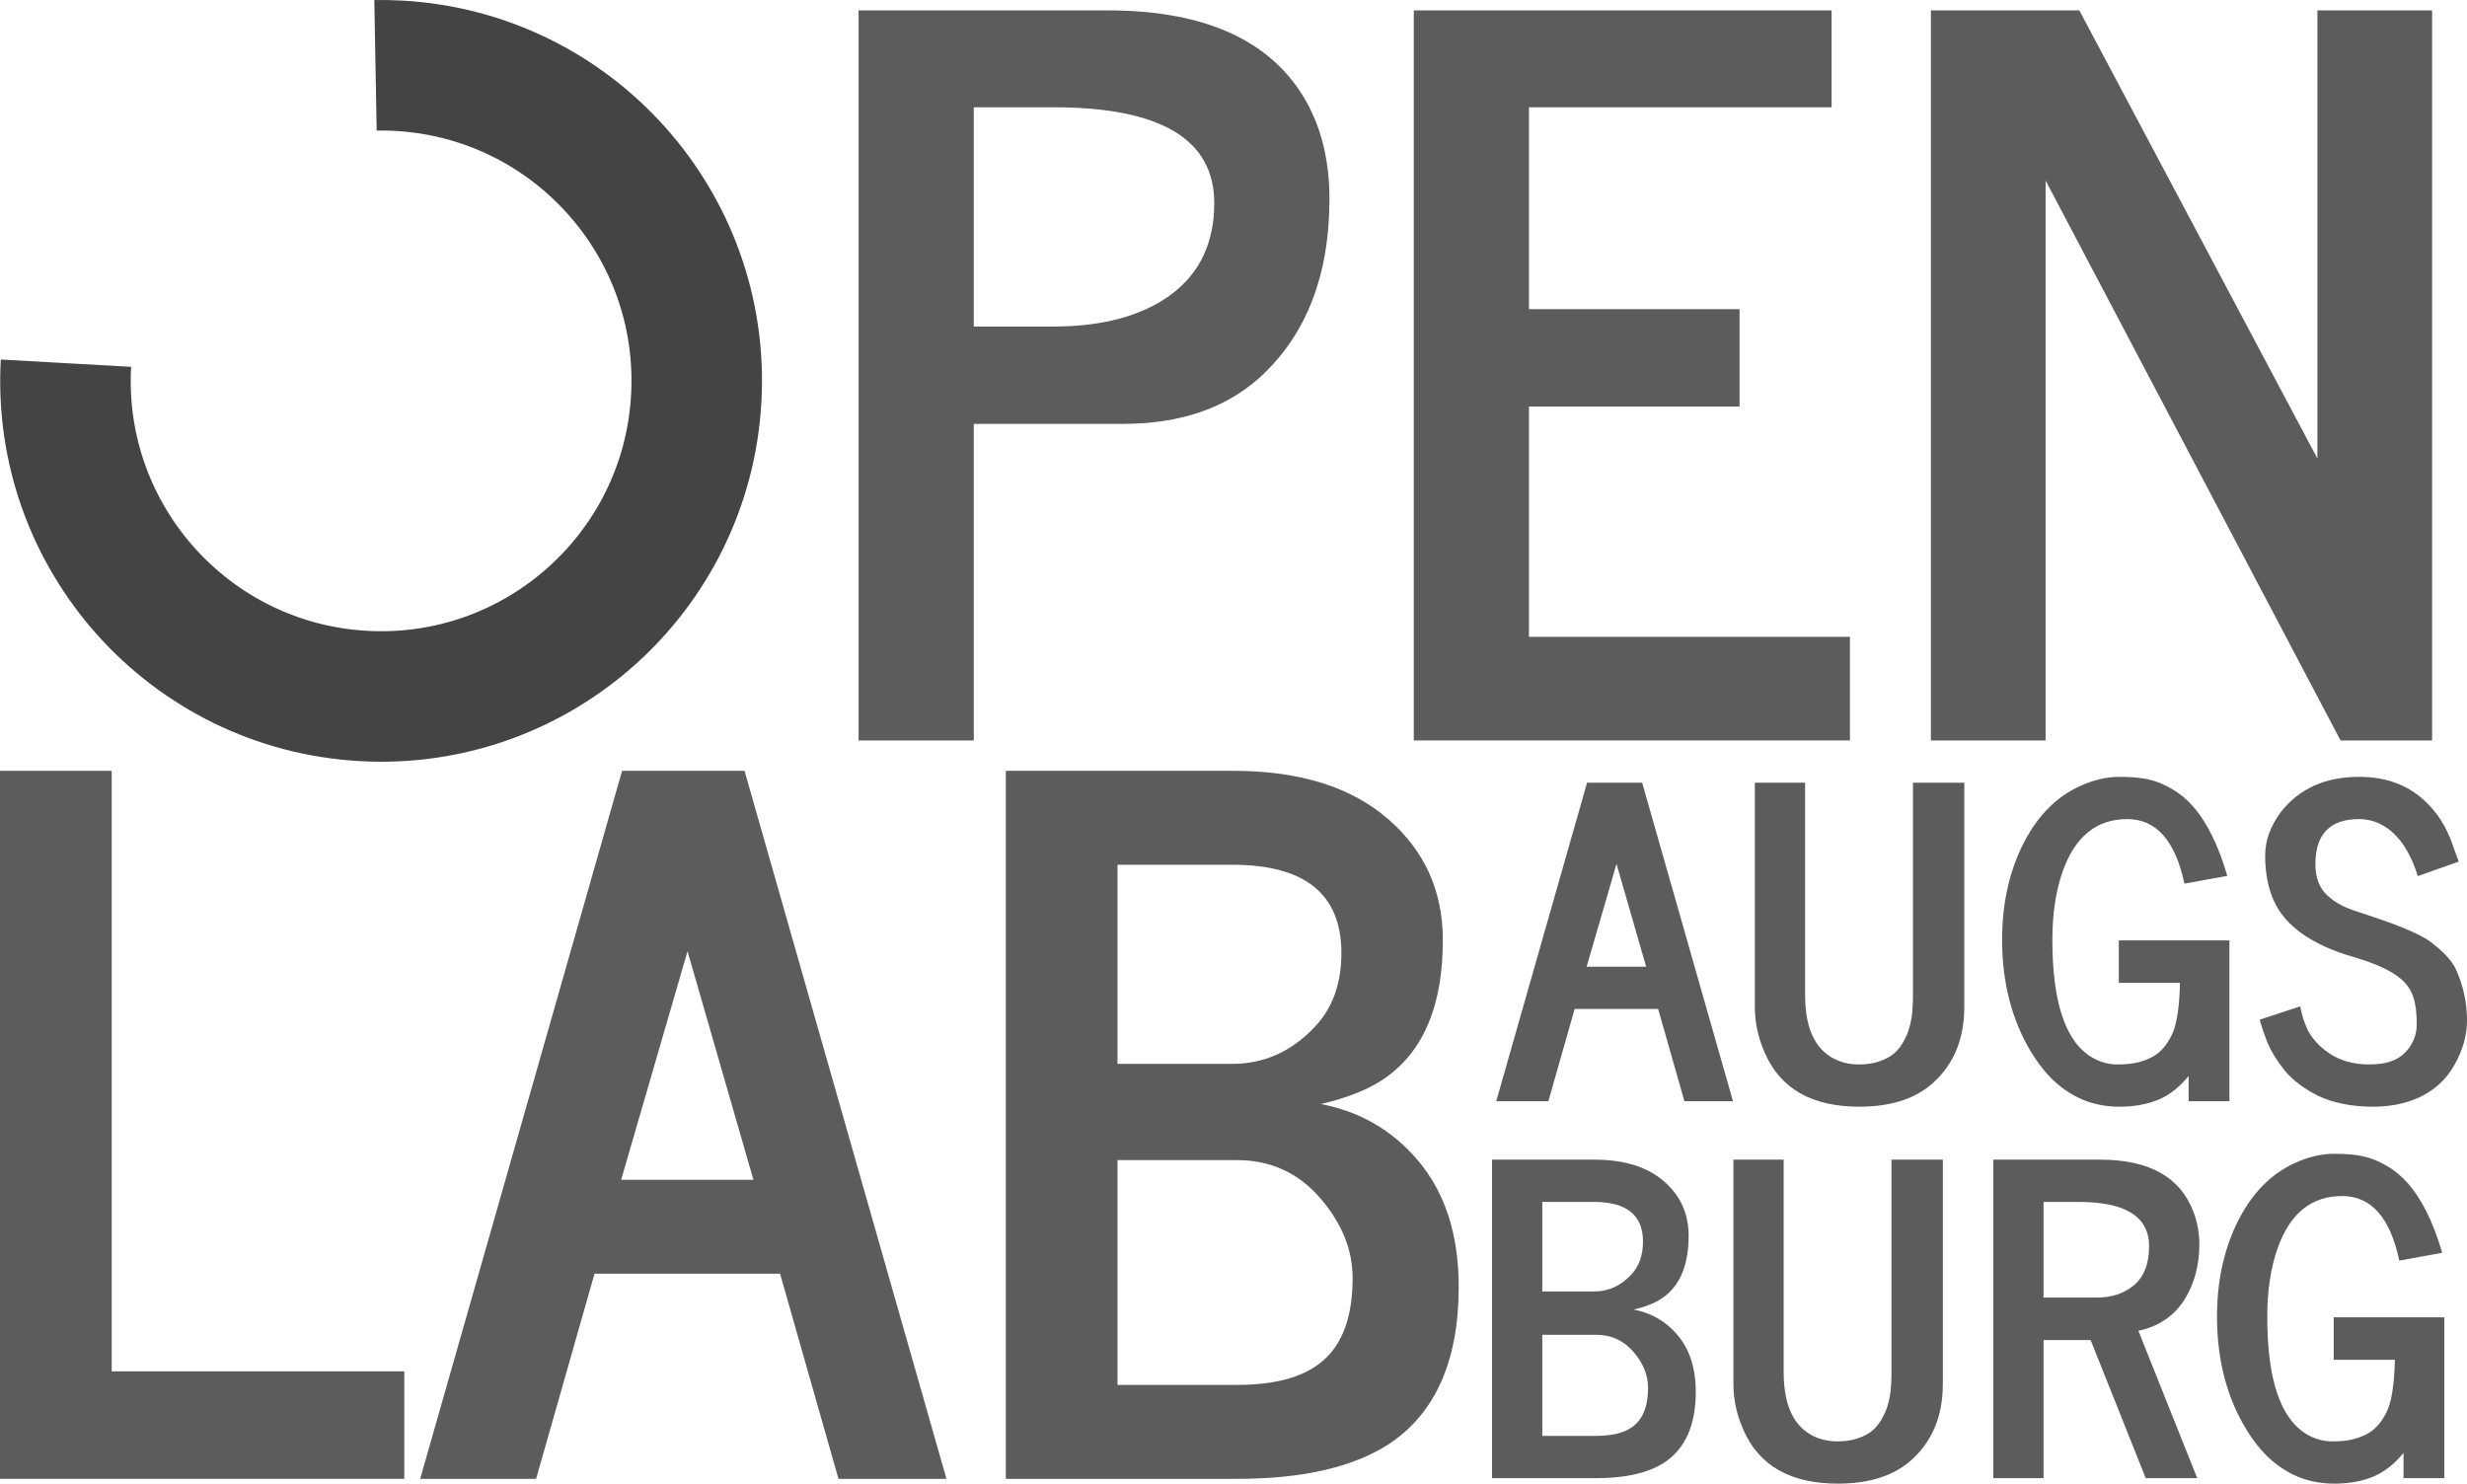
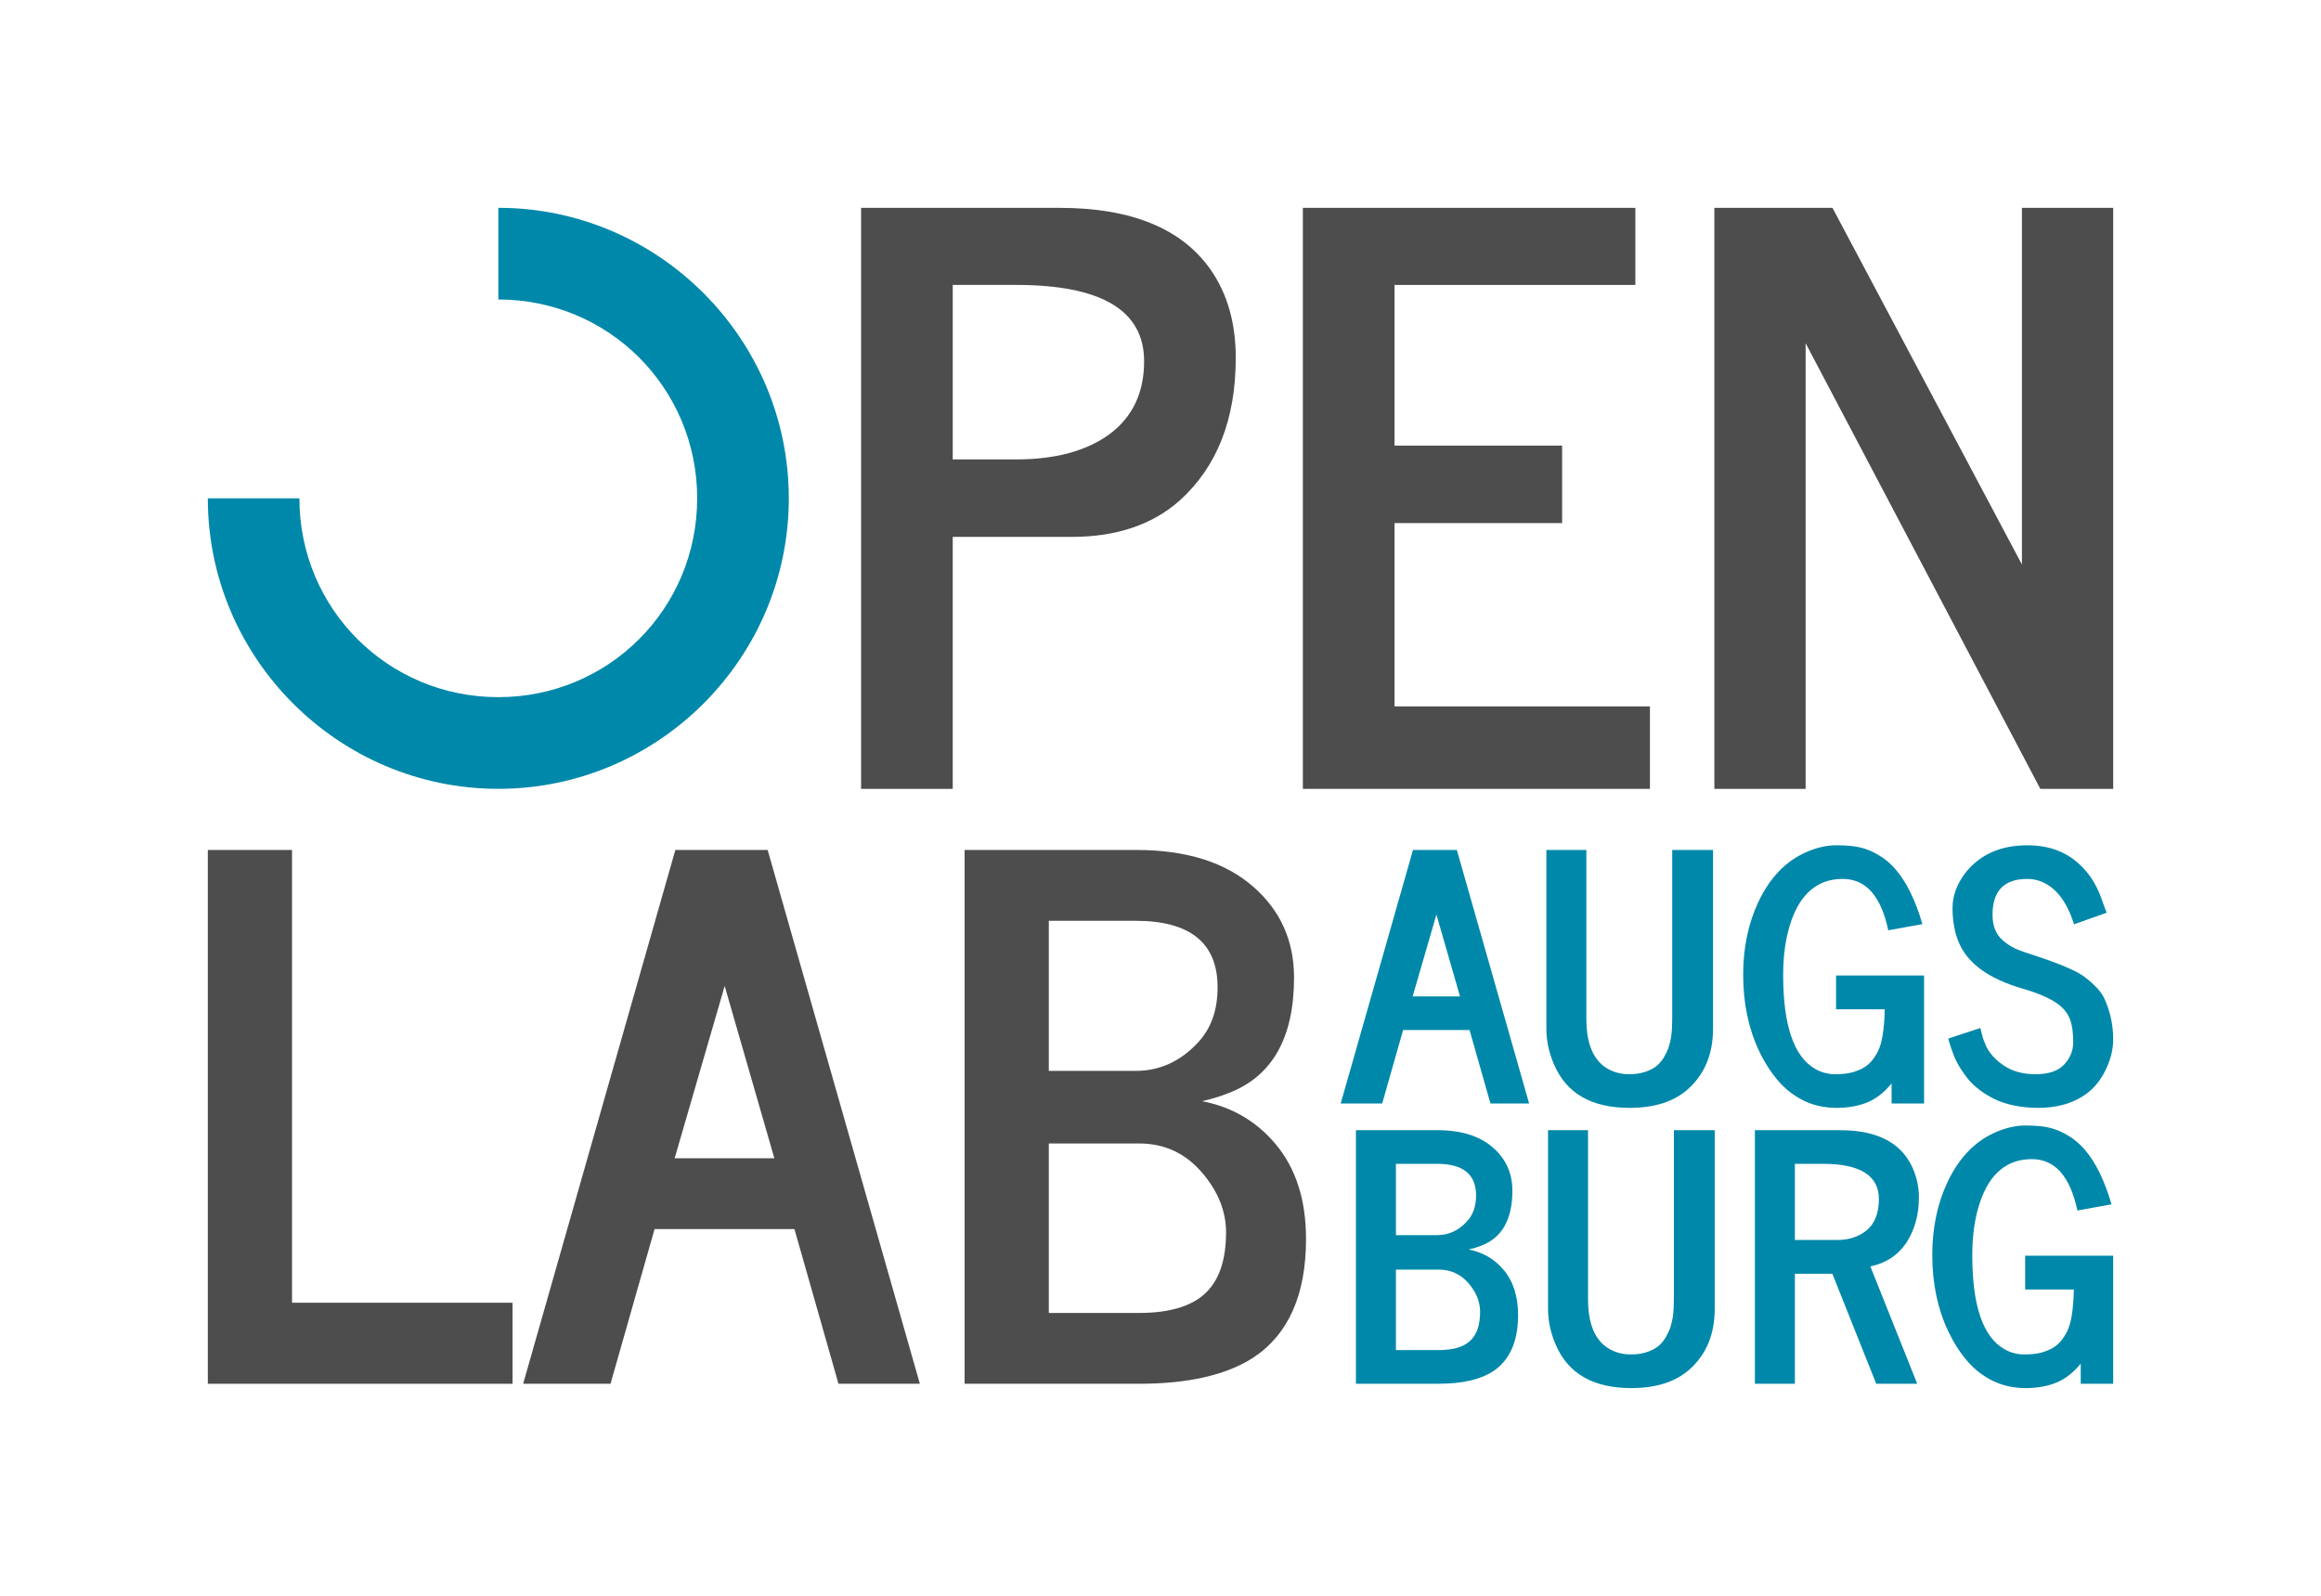
- <svg xmlns="http://www.w3.org/2000/svg" xmlns:ns1="http://www.openswatchbook.org/uri/2009/osb" width="614.717" height="369.724" id="svg5364" version="1.1">
+ <svg xmlns="http://www.w3.org/2000/svg" xmlns:ns1="http://www.openswatchbook.org/uri/2009/osb" width="1116.899" height="767.935" id="svg5364" version="1.1">
  <defs id="defs5366">
    <linearGradient id="linearGradient8030" ns1:paint="solid">
      <stop style="stop-color:#000000;stop-opacity:1;" offset="0" id="stop8032" />
    </linearGradient>
    <linearGradient id="linearGradient8014" ns1:paint="gradient">
      <stop style="stop-color:#303030;stop-opacity:1;" offset="0" id="stop8016" />
      <stop id="stop8026" offset="0.25" style="stop-color:#303030;stop-opacity:0.749;" />
      <stop id="stop8024" offset="1" style="stop-color:#303030;stop-opacity:0.498;" />
      <stop style="stop-color:#303030;stop-opacity:0;" offset="1" id="stop8018" />
    </linearGradient>
    <linearGradient id="linearGradient6569" ns1:paint="gradient">
      <stop style="stop-color:#ffffff;stop-opacity:1;" offset="0" id="stop6571" />
      <stop style="stop-color:#ffffff;stop-opacity:0;" offset="1" id="stop6573" />
    </linearGradient>
    <marker orient="auto" refY="0" refX="0" id="TriangleInL" style="overflow:visible">
      <path id="path3917" d="m 5.77,0 -8.65,5 0,-10 8.65,5 z" style="fill-rule:evenodd;stroke:#000000;stroke-width:1pt" transform="scale(-0.8,-0.8)" />
    </marker>
    <marker orient="auto" refY="0" refX="0" id="Arrow1Lend" style="overflow:visible">
      <path id="path3787" d="M 0,0 5,-5 -12.5,0 5,5 0,0 z" style="fill-rule:evenodd;stroke:#000000;stroke-width:1pt" transform="matrix(-0.8,0,0,-0.8,-10,0)" />
    </marker>
    <filter id="filter8079" height="1.5" width="1.5" y="-0.25" x="-0.25" color-interpolation-filters="sRGB">
      <feBlend id="feBlend8081" in2="SourceGraphic" result="result1" mode="screen" />
      <feGaussianBlur id="feGaussianBlur8083" stdDeviation="7" result="result6" />
      <feComposite id="feComposite8085" in2="result6" operator="xor" in="result6" result="result7" />
      <feComposite id="feComposite8087" in2="result1" operator="atop" in="result6" result="result92" />
      <feComposite id="feComposite8089" in2="result92" result="result4" in="result7" operator="xor" />
      <feGaussianBlur id="feGaussianBlur8091" result="result3" stdDeviation="0.7" in="result4" />
      <feSpecularLighting id="feSpecularLighting8093" result="result5" specularExponent="50" specularConstant="1.5" surfaceScale="4">
        <fePointLight id="fePointLight8095" z="20000" y="-8000" x="-5000" />
      </feSpecularLighting>
      <feComposite id="feComposite8097" in2="SourceGraphic" in="result3" k3="1" k2="1" operator="arithmetic" result="result93" k1="0" k4="0" />
      <feComposite id="feComposite8099" in2="result93" in="result5" operator="atop" result="result94" />
      <feBlend id="feBlend8101" in2="result94" mode="multiply" />
    </filter>
  </defs>
-   <g id="layer1" transform="translate(-85.04189,-18.14627)">
-     <g style="font-size:245.937px;font-style:normal;font-weight:normal;line-height:125%;letter-spacing:0px;word-spacing:0px;fill:#5c5c5c;fill-opacity:1;stroke:none;font-family:Sans" id="text2985">
-       <path d="m 387.607,68.773 c -10e-5,-15.931 -13.37,-23.897 -40.109,-23.897 l -19.814,0 0,54.639 19.814,0 c 12.329,1.04e-4 22.096,-2.642 29.301,-7.926 7.205,-5.364 10.808,-12.969 10.808,-22.816 m -88.624,133.896 0,-181.931 62.085,0 c 22.576,1.82e-4 38.387,6.485 47.434,19.454 5.204,7.526 7.805,16.692 7.806,27.5 -1.3e-4,19.214 -5.844,34.105 -17.533,44.672 -8.566,7.606 -19.854,11.408 -33.864,11.408 l -37.227,0 0,78.897 -28.701,0" style="font-variant:normal;font-weight:bold;font-stretch:normal;fill:#5c5c5c;font-family:News Cycle;-inkscape-font-specification:News Cycle Bold" id="path3033" />
-       <path d="m 437.322,202.669 0,-181.931 104.115,0 0,24.137 -75.414,0 0,50.316 52.478,0 0,24.257 -52.478,0 0,57.401 79.977,0 0,25.819 -108.678,0" style="font-variant:normal;font-weight:bold;font-stretch:normal;fill:#5c5c5c;font-family:News Cycle;-inkscape-font-specification:News Cycle Bold" id="path3035" />
-       <path d="m 662.484,132.418 0,-111.68 28.581,0 0,181.931 -22.816,0 -73.493,-139.54 0,139.54 -28.581,0 0,-181.931 36.987,0 59.323,111.68" style="font-variant:normal;font-weight:bold;font-stretch:normal;fill:#5c5c5c;font-family:News Cycle;-inkscape-font-specification:News Cycle Bold" id="path3037" />
+   <g id="layer1" transform="translate(65.33923,75.00018)">
+     <g style="font-size:40px;font-style:normal;font-weight:normal;line-height:125%;letter-spacing:0px;word-spacing:0px;fill:#5c5c5c;fill-opacity:1;stroke:none;font-family:Sans" id="text5263" />
+     <g style="font-size:40px;font-style:normal;font-weight:normal;line-height:125%;letter-spacing:0px;word-spacing:0px;fill:#5c5c5c;fill-opacity:1;stroke:none;font-family:Sans" id="text4422" />
+     <g style="font-size:362.236px;font-style:normal;font-weight:normal;line-height:125%;letter-spacing:0px;word-spacing:0px;fill:#4d4d4d;fill-opacity:1;stroke:none;font-family:Sans" id="text2985-0">
+       <path d="m 34.661,590.859 0,-256.864 40.522,0 0,217.868 106.136,0 0,38.996 -146.658,0" style="font-size:347.232px;font-variant:normal;font-weight:bold;font-stretch:normal;fill:#4d4d4d;font-family:News Cycle;-inkscape-font-specification:News Cycle Bold" id="path4227" />
+       <path d="m 259.31,482.349 47.982,0 -23.906,-82.908 -24.076,82.908 m -72.905,108.51 73.244,-256.864 44.421,0 73.244,256.864 -39.165,0 -21.193,-74.431 -67.31,0 -21.193,74.431 -42.048,0" style="font-size:347.232px;font-variant:normal;font-weight:bold;font-stretch:normal;fill:#4d4d4d;font-family:News Cycle;-inkscape-font-specification:News Cycle Bold" id="path4229" />
+       <path d="m 439.369,440.301 41.709,0 c 11.416,1.5e-4 21.306,-4.408 29.671,-13.225 6.556,-6.782 9.834,-15.768 9.834,-26.958 -1.4e-4,-21.363 -13.168,-32.044 -39.504,-32.044 l -41.709,0 0,72.227 m 0,116.479 43.404,0 c 15.824,4e-5 27.014,-3.73 33.57,-11.19 5.538,-6.217 8.308,-15.429 8.308,-27.636 -1.5e-4,-10.06 -3.787,-19.554 -11.36,-28.484 -8.025,-9.495 -18.198,-14.242 -30.518,-14.242 l -43.404,0 0,81.552 m -40.522,34.079 0,-256.864 82.569,0 c 24.189,2.6e-4 43.008,5.934 56.459,17.802 12.998,11.416 19.498,25.941 19.498,43.574 -1.7e-4,29.049 -10.512,47.586 -31.536,55.611 -3.617,1.47 -7.856,2.769 -12.716,3.9 14.242,2.713 25.997,9.551 35.266,20.515 9.834,11.642 14.75,26.902 14.751,45.778 -1.9e-4,26.901 -8.478,45.947 -25.432,57.137 -12.999,8.364 -31.31,12.546 -54.933,12.546 l -83.926,0" style="font-size:347.232px;font-variant:normal;font-weight:bold;font-stretch:normal;fill:#4d4d4d;font-family:News Cycle;-inkscape-font-specification:News Cycle Bold" id="path4231" />
    </g>
-     <g style="font-size:238.512px;font-style:normal;font-weight:normal;line-height:125%;letter-spacing:0px;word-spacing:0px;fill:#5c5c5c;fill-opacity:1;stroke:none;font-family:Sans" id="text2985-9">
-       <path d="m 85.042,386.676 0,-176.439 27.834,0 0,149.652 72.905,0 0,26.786 -100.739,0" style="font-variant:normal;font-weight:bold;font-stretch:normal;fill:#5c5c5c;font-family:News Cycle;-inkscape-font-specification:News Cycle Bold" id="path3040" />
-       <path d="m 239.819,312.141 32.958,0 -16.421,-56.949 -16.537,56.949 m -50.078,74.535 50.311,-176.439 30.513,0 50.311,176.439 -26.902,0 -14.558,-51.126 -46.235,0 -14.558,51.126 -28.882,0" style="font-variant:normal;font-weight:bold;font-stretch:normal;fill:#5c5c5c;font-family:News Cycle;-inkscape-font-specification:News Cycle Bold" id="path3042" />
-       <path d="m 363.5,283.259 28.649,0 c 7.842,10e-5 14.635,-3.028 20.381,-9.084 4.503,-4.658 6.755,-10.831 6.755,-18.517 -9e-5,-14.674 -9.045,-22.011 -27.135,-22.011 l -28.649,0 0,49.612 m 0,80.009 29.814,0 c 10.87,3e-5 18.556,-2.562 23.059,-7.686 3.804,-4.27 5.706,-10.598 5.707,-18.983 -1e-4,-6.91 -2.601,-13.432 -7.803,-19.565 -5.513,-6.522 -12.5,-9.783 -20.963,-9.783 l -29.814,0 0,56.018 m -27.834,23.409 0,-176.439 56.717,0 c 16.615,1.8e-4 29.542,4.076 38.782,12.228 8.929,7.842 13.393,17.819 13.393,29.93 -1.3e-4,19.954 -7.221,32.687 -21.662,38.199 -2.485,1.009 -5.396,1.902 -8.735,2.679 9.783,1.863 17.857,6.561 24.224,14.092 6.755,7.997 10.132,18.479 10.132,31.444 -1.3e-4,18.479 -5.823,31.561 -17.469,39.247 -8.929,5.745 -21.507,8.618 -37.733,8.618 l -57.648,0" style="font-variant:normal;font-weight:bold;font-stretch:normal;fill:#5c5c5c;font-family:News Cycle;-inkscape-font-specification:News Cycle Bold" id="path3044" />
+     <path style="font-size:medium;font-style:normal;font-variant:normal;font-weight:normal;font-stretch:normal;text-indent:0;text-align:start;text-decoration:none;line-height:normal;letter-spacing:normal;word-spacing:normal;text-transform:none;direction:ltr;block-progression:tb;writing-mode:lr-tb;text-anchor:start;baseline-shift:baseline;color:#000000;fill:#0088aa;fill-opacity:1;stroke:none;stroke-width:29.747;marker:none;visibility:visible;display:inline;overflow:visible;enable-background:accumulate;font-family:Sans;-inkscape-font-specification:Sans" d="m 174.461,25 0,44.112 c 53.108,0 95.689,42.581 95.689,95.689 0,53.108 -42.581,95.669 -95.689,95.669 -53.108,0 -95.728,-42.561 -95.728,-95.669 l -44.072,0 c 0,76.945 62.855,139.781 139.801,139.781 76.945,0 139.781,-62.836 139.781,-139.781 0,-76.945 -62.836,-139.801 -139.781,-139.801 z" id="path3941-4" />
+     <g style="font-size:394.274px;font-style:normal;font-weight:normal;line-height:125%;letter-spacing:0px;word-spacing:0px;fill:#4d4d4d;fill-opacity:1;stroke:none;font-family:Sans" id="text2985">
+       <path d="m 485.221,98.827 c -1.6e-4,-24.482 -20.546,-36.724 -61.637,-36.724 l -30.449,0 0,83.967 30.449,0 c 18.946,1.6e-4 33.956,-4.06 45.028,-12.18 11.072,-8.243 16.609,-19.93 16.609,-35.063 m -136.192,205.765 0,-279.582 95.408,0 c 34.694,2.79e-4 58.992,9.966 72.894,29.896 7.997,11.565 11.995,25.652 11.995,42.26 -2.1e-4,29.527 -8.981,52.41 -26.943,68.65 -13.164,11.688 -30.511,17.532 -52.041,17.532 l -57.208,0 0,121.244 -44.106,0" style="font-size:377.943px;font-variant:normal;font-weight:bold;font-stretch:normal;fill:#4d4d4d;font-family:News Cycle;-inkscape-font-specification:News Cycle Bold" id="path4234" />
+       <path d="m 561.622,304.591 0,-279.582 159.998,0 0,37.093 -115.893,0 0,77.323 80.645,0 0,37.278 -80.645,0 0,88.211 122.905,0 0,39.677 -167.011,0" style="font-size:377.943px;font-variant:normal;font-weight:bold;font-stretch:normal;fill:#4d4d4d;font-family:News Cycle;-inkscape-font-specification:News Cycle Bold" id="path4236" />
+       <path d="m 907.638,196.634 0,-171.624 43.921,0 0,279.582 -35.063,0 -112.94,-214.438 0,214.438 -43.921,0 0,-279.582 56.839,0 91.164,171.624" style="font-size:377.943px;font-variant:normal;font-weight:bold;font-stretch:normal;fill:#4d4d4d;font-family:News Cycle;-inkscape-font-specification:News Cycle Bold" id="path4238" />
    </g>
-     <g style="font-size:40px;font-style:normal;font-weight:normal;line-height:125%;letter-spacing:0px;word-spacing:0px;fill:#5c5c5c;fill-opacity:1;stroke:none;font-family:Sans" id="text5263" />
-     <g style="font-size:107.298px;font-style:normal;font-weight:normal;line-height:125%;letter-spacing:0px;word-spacing:0px;fill:#5c5c5c;fill-opacity:1;stroke:none;font-family:Sans" id="text5303">
-       <path d="m 480.395,259.045 14.827,0 -7.387,-25.62 -7.44,25.62 m -22.528,33.531 22.633,-79.374 13.727,0 22.633,79.374 -12.103,0 -6.549,-23 -20.8,0 -6.549,23 -12.993,0" style="font-variant:normal;font-weight:bold;font-stretch:normal;fill:#5c5c5c;font-family:News Cycle;-inkscape-font-specification:News Cycle Bold" id="path3048" />
-       <path d="m 522.308,269.104 0,-55.902 12.522,0 0,52.916 c -10e-6,8.837 2.847,14.32 8.54,16.451 1.467,0.559 3.109,0.838 4.925,0.838 1.816,10e-6 3.458,-0.244 4.925,-0.733 1.467,-0.489 2.654,-1.1 3.563,-1.834 0.908,-0.733 1.694,-1.659 2.358,-2.777 0.664,-1.153 1.153,-2.2 1.467,-3.144 0.314,-0.943 0.576,-2.061 0.786,-3.353 0.21,-1.677 0.314,-3.493 0.314,-5.449 l 0,-52.916 12.784,0 0,55.902 c -6e-5,7.998 -2.637,14.338 -7.911,19.018 -4.366,3.877 -10.443,5.815 -18.232,5.815 -11.841,0 -19.699,-4.488 -23.576,-13.465 -1.642,-3.702 -2.462,-7.492 -2.462,-11.369" style="font-variant:normal;font-weight:bold;font-stretch:normal;fill:#5c5c5c;font-family:News Cycle;-inkscape-font-specification:News Cycle Bold" id="path3050" />
-       <path d="m 629.345,238.35 c -2.27,-10.723 -7.021,-16.084 -14.251,-16.084 -7.649,7e-5 -13.011,4.349 -16.084,13.046 -1.711,4.855 -2.567,10.548 -2.567,17.08 -2e-5,15.718 3.336,25.497 10.007,29.339 1.956,1.118 4.034,1.677 6.235,1.677 2.2,10e-6 4.052,-0.21 5.554,-0.629 1.537,-0.454 2.812,-1.013 3.825,-1.677 1.048,-0.699 1.956,-1.589 2.724,-2.672 0.768,-1.083 1.362,-2.166 1.781,-3.248 0.419,-1.083 0.751,-2.375 0.995,-3.877 0.384,-2.27 0.611,-5.012 0.681,-8.226 l -15.246,0 0,-10.583 27.558,0 0,40.08 -10.164,0 0,-6.287 c -2.235,2.724 -4.68,4.663 -7.335,5.815 -2.864,1.222 -6.165,1.834 -9.902,1.834 -3.737,0 -7.16,-0.751 -10.269,-2.253 -3.109,-1.537 -5.798,-3.632 -8.068,-6.287 -2.27,-2.655 -4.244,-5.746 -5.92,-9.273 -3.318,-7.02 -4.977,-14.967 -4.977,-23.838 0,-8.487 1.589,-16.102 4.768,-22.843 3.528,-7.44 8.4,-12.574 14.617,-15.403 3.388,-1.537 6.636,-2.305 9.745,-2.305 3.143,8e-5 5.641,0.227 7.492,0.681 1.886,0.419 3.79,1.205 5.711,2.358 1.956,1.118 3.72,2.585 5.292,4.401 3.458,3.947 6.287,9.693 8.487,17.237 l -10.688,1.938" style="font-variant:normal;font-weight:bold;font-stretch:normal;fill:#5c5c5c;font-family:News Cycle;-inkscape-font-specification:News Cycle Bold" id="path3052" />
-       <path d="m 648.101,272.247 10.059,-3.301 c 0.035,2e-5 0.105,0.262 0.21,0.786 0.105,0.524 0.279,1.222 0.524,2.096 0.279,0.838 0.646,1.781 1.1,2.829 0.489,1.013 1.188,2.043 2.096,3.091 0.908,1.013 1.973,1.939 3.196,2.777 2.724,1.921 6.112,2.882 10.164,2.882 4.052,10e-6 7.02,-0.995 8.907,-2.986 1.921,-1.991 2.882,-4.348 2.882,-7.073 -4e-5,-2.759 -0.279,-4.977 -0.838,-6.654 -0.559,-1.711 -1.537,-3.196 -2.934,-4.453 -2.34,-2.096 -6.392,-3.982 -12.155,-5.658 -10.164,-2.969 -16.696,-7.562 -19.595,-13.779 -1.502,-3.248 -2.253,-7.073 -2.253,-11.474 0,-3.702 1.31,-7.317 3.929,-10.845 4.576,-5.833 11.072,-8.749 19.49,-8.749 6.671,8e-5 12.137,2.008 16.399,6.025 3.039,2.829 5.309,6.392 6.811,10.688 l 0.995,2.777 c 0.314,0.838 0.524,1.38 0.629,1.624 l -10.216,3.615 c -2.305,-7.335 -5.903,-11.858 -10.793,-13.569 -1.222,-0.419 -2.497,-0.629 -3.825,-0.629 -7.265,7e-5 -10.898,3.737 -10.897,11.212 -2e-5,3.423 1.013,6.043 3.039,7.859 1.677,1.572 3.877,2.812 6.601,3.72 l 2.515,0.838 c 1.432,0.489 2.218,0.751 2.358,0.786 l 2.305,0.786 c 5.973,2.096 10.007,3.947 12.103,5.554 3.074,2.375 5.082,4.558 6.025,6.549 1.886,4.087 2.829,8.4 2.829,12.941 -5e-5,3.563 -1.013,7.178 -3.039,10.845 -2.724,4.925 -7.038,8.156 -12.941,9.692 -2.27,0.594 -4.75,0.891 -7.44,0.891 -2.689,0 -5.222,-0.244 -7.597,-0.733 -2.34,-0.489 -4.366,-1.153 -6.077,-1.991 -1.711,-0.838 -3.283,-1.799 -4.715,-2.882 -1.432,-1.083 -2.637,-2.218 -3.615,-3.405 -0.978,-1.222 -1.834,-2.427 -2.567,-3.615 -0.733,-1.222 -1.327,-2.375 -1.781,-3.458 -0.419,-1.083 -0.768,-2.043 -1.048,-2.882 -0.279,-0.838 -0.489,-1.502 -0.629,-1.991 -0.105,-0.489 -0.175,-0.733 -0.21,-0.733" style="font-variant:normal;font-weight:bold;font-stretch:normal;fill:#5c5c5c;font-family:News Cycle;-inkscape-font-specification:News Cycle Bold" id="path3054" />
+     <g id="g4190" transform="matrix(0.4363909,0,0,0.4363909,-162.6139,323.0813)">
+       <g style="font-size:394.274px;font-style:normal;font-weight:normal;line-height:125%;letter-spacing:0px;word-spacing:0px;fill:#0088aa;fill-opacity:1;stroke:none;font-family:Sans" id="text2985-0-7-0">
+         <path d="m 1780.66,186.484 52.225,0 -26.02,-90.241 -26.205,90.241 m -79.353,118.107 79.722,-279.582 48.35,0 79.722,279.582 -42.629,0 -23.068,-81.014 -73.263,0 -23.068,81.014 -45.767,0" style="font-size:377.943px;font-variant:normal;font-weight:bold;font-stretch:normal;fill:#0088aa;font-family:News Cycle;-inkscape-font-specification:News Cycle Bold" id="path4241" />
+         <path d="m 1928.11,221.916 0,-196.907 44.106,0 0,186.388 c 0,31.126 10.027,50.442 30.08,57.946 5.167,1.968 10.949,2.953 17.347,2.953 6.397,3e-5 12.18,-0.861 17.347,-2.584 5.167,-1.722 9.35,-3.875 12.549,-6.459 3.199,-2.584 5.967,-5.844 8.304,-9.781 2.337,-4.06 4.06,-7.751 5.167,-11.073 1.107,-3.322 2.03,-7.259 2.768,-11.811 0.738,-5.905 1.107,-12.303 1.107,-19.192 l 0,-186.388 45.028,0 0,196.907 c -2e-4,28.174 -9.289,50.503 -27.866,66.989 -15.379,13.656 -36.786,20.484 -64.221,20.484 -41.707,0 -69.388,-15.809 -83.044,-47.427 -5.782,-13.041 -8.674,-26.389 -8.674,-40.046" style="font-size:377.943px;font-variant:normal;font-weight:bold;font-stretch:normal;fill:#0088aa;font-family:News Cycle;-inkscape-font-specification:News Cycle Bold" id="path4243" />
+         <path d="m 2305.13,113.59 c -7.997,-37.769 -24.729,-56.654 -50.196,-56.655 -26.943,2.48e-4 -45.828,15.317 -56.654,45.951 -6.028,17.101 -9.043,37.155 -9.043,60.161 0,55.363 11.749,89.811 35.248,103.344 6.889,3.937 14.21,5.905 21.961,5.905 7.751,3e-5 14.271,-0.738 19.561,-2.215 5.413,-1.599 9.904,-3.568 13.472,-5.905 3.691,-2.461 6.889,-5.598 9.596,-9.412 2.706,-3.814 4.798,-7.628 6.274,-11.442 1.476,-3.814 2.645,-8.366 3.506,-13.656 1.353,-7.997 2.153,-17.654 2.399,-28.973 l -53.702,0 0,-37.278 97.069,0 0,141.175 -35.801,0 0,-22.145 c -7.874,9.596 -16.486,16.424 -25.836,20.484 -10.088,4.306 -21.715,6.459 -34.879,6.459 -13.164,0 -25.221,-2.645 -36.17,-7.935 -10.95,-5.413 -20.423,-12.795 -28.42,-22.145 -7.997,-9.35 -14.948,-20.238 -20.853,-32.664 -11.688,-24.729 -17.532,-52.717 -17.532,-83.967 0,-29.896 5.598,-56.716 16.793,-80.46 12.426,-26.205 29.588,-44.29 51.487,-54.255 11.934,-5.413 23.375,-8.12 34.325,-8.12 11.072,2.85e-4 19.869,0.8 26.39,2.399 6.643,1.477 13.348,4.245 20.115,8.304 6.889,3.937 13.102,9.104 18.639,15.502 12.18,13.902 22.145,34.141 29.896,60.714 l -37.647,6.828" style="font-size:377.943px;font-variant:normal;font-weight:bold;font-stretch:normal;fill:#0088aa;font-family:News Cycle;-inkscape-font-specification:News Cycle Bold" id="path4245" />
+         <path d="m 2371.196,232.989 35.432,-11.626 c 0.123,8e-5 0.369,0.923 0.738,2.768 0.369,1.845 0.984,4.306 1.845,7.382 0.984,2.953 2.276,6.275 3.875,9.965 1.722,3.568 4.183,7.197 7.382,10.888 3.199,3.568 6.951,6.828 11.257,9.781 9.596,6.767 21.53,10.15 35.801,10.15 14.271,3e-5 24.729,-3.506 31.372,-10.519 6.766,-7.013 10.15,-15.317 10.15,-24.913 -2e-4,-9.719 -0.984,-17.531 -2.953,-23.437 -1.969,-6.028 -5.413,-11.257 -10.334,-15.686 -8.243,-7.382 -22.514,-14.025 -42.814,-19.931 -35.801,-10.457 -58.807,-26.635 -69.019,-48.535 -5.29,-11.441 -7.935,-24.913 -7.935,-40.415 0,-13.041 4.614,-25.774 13.841,-38.2 16.117,-20.545 39,-30.818 68.65,-30.819 23.498,2.85e-4 42.752,7.074 57.762,21.222 10.703,9.966 18.7,22.514 23.991,37.647 l 3.506,9.781 c 1.107,2.953 1.845,4.86 2.215,5.721 l -35.986,12.733 c -8.12,-25.836 -20.792,-41.768 -38.016,-47.796 -4.306,-1.476 -8.797,-2.214 -13.472,-2.215 -25.59,2.48e-4 -38.385,13.164 -38.385,39.492 -10e-5,12.057 3.568,21.284 10.703,27.681 5.905,5.536 13.656,9.904 23.252,13.103 l 8.858,2.953 c 5.044,1.723 7.812,2.645 8.304,2.768 l 8.12,2.768 c 21.038,7.382 35.247,13.902 42.629,19.561 10.826,8.366 17.901,16.055 21.222,23.068 6.643,14.394 9.965,29.588 9.965,45.582 -2e-4,12.549 -3.568,25.282 -10.704,38.2 -9.596,17.347 -24.79,28.727 -45.582,34.14 -7.997,2.091 -16.732,3.137 -26.205,3.137 -9.473,0 -18.393,-0.861 -26.759,-2.584 -8.243,-1.722 -15.379,-4.06 -21.407,-7.013 -6.028,-2.953 -11.565,-6.336 -16.609,-10.15 -5.044,-3.814 -9.289,-7.812 -12.733,-11.995 -3.445,-4.306 -6.459,-8.55 -9.043,-12.733 -2.584,-4.306 -4.675,-8.366 -6.274,-12.18 -1.476,-3.814 -2.707,-7.197 -3.691,-10.15 -0.984,-2.953 -1.722,-5.29 -2.215,-7.013 -0.369,-1.722 -0.615,-2.584 -0.738,-2.584" style="font-size:377.943px;font-variant:normal;font-weight:bold;font-stretch:normal;fill:#0088aa;font-family:News Cycle;-inkscape-font-specification:News Cycle Bold" id="path4247" />
+       </g>
+       <g style="font-size:394.274px;font-style:normal;font-weight:normal;line-height:125%;letter-spacing:0px;word-spacing:0px;fill:#0088aa;fill-opacity:1;stroke:none;font-family:Sans" id="text2985-0-7-0-8">
+         <path d="m 1762.206,449.703 45.398,0 c 12.426,1.7e-4 23.191,-4.798 32.295,-14.394 7.136,-7.382 10.703,-17.162 10.703,-29.342 -10e-5,-23.252 -14.333,-34.878 -42.998,-34.879 l -45.398,0 0,78.615 m 0,126.781 47.243,0 c 17.224,4e-5 29.404,-4.06 36.539,-12.18 6.028,-6.766 9.042,-16.793 9.043,-30.08 -2e-4,-10.949 -4.122,-21.284 -12.364,-31.003 -8.735,-10.334 -19.808,-15.501 -33.218,-15.502 l -47.243,0 0,88.765 m -44.106,37.093 0,-279.582 89.872,0 c 26.328,2.8e-4 46.812,6.459 61.453,19.377 14.148,12.426 21.222,28.235 21.222,47.427 -2e-4,31.618 -11.442,51.795 -34.325,60.53 -3.937,1.6 -8.551,3.014 -13.841,4.244 15.501,2.953 28.296,10.396 38.385,22.33 10.703,12.672 16.055,29.281 16.055,49.826 -2e-4,29.281 -9.227,50.011 -27.681,62.191 -14.148,9.104 -34.079,13.656 -59.792,13.656 l -91.349,0" style="font-size:377.943px;font-variant:normal;font-weight:bold;font-stretch:normal;fill:#0088aa;font-family:News Cycle;-inkscape-font-specification:News Cycle Bold" id="path4250" />
+         <path d="m 1929.955,530.902 0,-196.907 44.106,0 0,186.388 c -10e-5,31.126 10.027,50.442 30.08,57.946 5.167,1.968 10.949,2.953 17.347,2.953 6.397,3e-5 12.18,-0.861 17.347,-2.584 5.167,-1.722 9.35,-3.875 12.549,-6.459 3.199,-2.584 5.967,-5.844 8.304,-9.781 2.337,-4.06 4.06,-7.751 5.167,-11.073 1.107,-3.322 2.03,-7.259 2.768,-11.811 0.738,-5.905 1.107,-12.303 1.107,-19.192 l 0,-186.388 45.028,0 0,196.907 c -2e-4,28.174 -9.289,50.503 -27.866,66.989 -15.379,13.656 -36.785,20.484 -64.221,20.484 -41.707,-1e-5 -69.388,-15.809 -83.044,-47.427 -5.782,-13.041 -8.674,-26.389 -8.673,-40.046" style="font-size:377.943px;font-variant:normal;font-weight:bold;font-stretch:normal;fill:#0088aa;font-family:News Cycle;-inkscape-font-specification:News Cycle Bold" id="path4252" />
+         <path d="m 2202.155,455.055 46.689,0 c 12.918,1.6e-4 23.683,-3.506 32.295,-10.519 9.104,-7.505 13.656,-19.008 13.656,-34.509 -2e-4,-25.959 -20.607,-38.938 -61.822,-38.938 l -30.819,0 0,83.967 m -44.106,158.522 0,-279.582 93.932,0 c 43.183,2.8e-4 70.495,15.44 81.937,46.32 3.321,8.981 4.982,18.27 4.983,27.866 -2e-4,9.596 -1.107,18.331 -3.322,26.205 -2.092,7.874 -5.229,15.194 -9.412,21.961 -9.227,14.764 -22.822,24.052 -40.784,27.866 l 51.672,129.364 -45.213,0 -48.35,-121.244 -41.337,0 0,121.244 -44.106,0" style="font-size:377.943px;font-variant:normal;font-weight:bold;font-stretch:normal;fill:#0088aa;font-family:News Cycle;-inkscape-font-specification:News Cycle Bold" id="path4254" />
+         <path d="m 2513.662,422.576 c -7.997,-37.769 -24.729,-56.654 -50.196,-56.654 -26.943,2.5e-4 -45.828,15.317 -56.654,45.951 -6.028,17.101 -9.043,37.155 -9.043,60.161 0,55.363 11.749,89.811 35.248,103.344 6.889,3.937 14.21,5.905 21.96,5.905 7.751,3e-5 14.271,-0.738 19.561,-2.215 5.413,-1.599 9.904,-3.568 13.472,-5.905 3.691,-2.461 6.889,-5.598 9.596,-9.412 2.707,-3.814 4.798,-7.628 6.274,-11.442 1.476,-3.814 2.645,-8.366 3.506,-13.656 1.353,-7.997 2.153,-17.654 2.399,-28.973 l -53.702,0 0,-37.278 97.069,0 0,141.175 -35.801,0 0,-22.145 c -7.874,9.596 -16.486,16.424 -25.836,20.484 -10.088,4.306 -21.715,6.459 -34.879,6.459 -13.164,-1e-5 -25.221,-2.645 -36.17,-7.935 -10.95,-5.413 -20.423,-12.795 -28.419,-22.145 -7.997,-9.35 -14.948,-20.238 -20.853,-32.664 -11.688,-24.729 -17.532,-52.717 -17.532,-83.967 0,-29.896 5.598,-56.716 16.793,-80.46 12.426,-26.205 29.588,-44.29 51.487,-54.255 11.934,-5.413 23.375,-8.12 34.325,-8.12 11.072,2.8e-4 19.869,0.8 26.39,2.399 6.643,1.477 13.348,4.245 20.115,8.304 6.889,3.937 13.102,9.104 18.639,15.502 12.18,13.902 22.145,34.141 29.896,60.714 l -37.647,6.828" style="font-size:377.943px;font-variant:normal;font-weight:bold;font-stretch:normal;fill:#0088aa;font-family:News Cycle;-inkscape-font-specification:News Cycle Bold" id="path4256" />
+       </g>
    </g>
-     <g style="font-size:107.298px;font-style:normal;font-weight:normal;line-height:125%;letter-spacing:0px;word-spacing:0px;fill:#5c5c5c;fill-opacity:1;stroke:none;font-family:Sans" id="text5303-1">
-       <path d="m 469.341,339.984 12.888,0 c 3.528,5e-5 6.584,-1.362 9.169,-4.087 2.026,-2.096 3.039,-4.872 3.039,-8.33 -4e-5,-6.601 -4.069,-9.902 -12.207,-9.902 l -12.888,0 0,22.319 m 0,35.993 13.412,0 c 4.89,10e-6 8.348,-1.153 10.374,-3.458 1.711,-1.921 2.567,-4.768 2.567,-8.54 -5e-5,-3.109 -1.17,-6.043 -3.51,-8.802 -2.48,-2.934 -5.623,-4.401 -9.431,-4.401 l -13.412,0 0,25.2 m -12.522,10.531 0,-79.374 25.515,0 c 7.475,8e-5 13.29,1.834 17.446,5.501 4.017,3.528 6.025,8.016 6.025,13.465 -5e-5,8.977 -3.248,14.705 -9.745,17.185 -1.118,0.454 -2.428,0.856 -3.929,1.205 4.401,0.838 8.033,2.951 10.898,6.339 3.039,3.598 4.558,8.313 4.558,14.146 -6e-5,8.313 -2.62,14.198 -7.859,17.656 -4.017,2.585 -9.675,3.877 -16.975,3.877 l -25.934,0" style="font-variant:normal;font-weight:bold;font-stretch:normal;fill:#5c5c5c;font-family:News Cycle;-inkscape-font-specification:News Cycle Bold" id="path3057" />
-       <path d="m 516.965,363.037 0,-55.902 12.522,0 0,52.916 c -2e-5,8.837 2.847,14.32 8.54,16.451 1.467,0.559 3.109,0.838 4.925,0.838 1.816,0 3.458,-0.244 4.925,-0.733 1.467,-0.489 2.654,-1.1 3.563,-1.834 0.908,-0.733 1.694,-1.659 2.358,-2.777 0.664,-1.153 1.153,-2.2 1.467,-3.144 0.314,-0.943 0.576,-2.061 0.786,-3.353 0.21,-1.677 0.314,-3.493 0.314,-5.449 l 0,-52.916 12.784,0 0,55.902 c -6e-5,7.998 -2.637,14.338 -7.911,19.018 -4.366,3.877 -10.443,5.815 -18.232,5.815 -11.841,0 -19.699,-4.488 -23.576,-13.465 -1.642,-3.702 -2.462,-7.492 -2.462,-11.369" style="font-variant:normal;font-weight:bold;font-stretch:normal;fill:#5c5c5c;font-family:News Cycle;-inkscape-font-specification:News Cycle Bold" id="path3059" />
-       <path d="m 594.243,341.504 13.255,0 c 3.667,5e-5 6.724,-0.995 9.169,-2.986 2.585,-2.131 3.877,-5.396 3.877,-9.797 -5e-5,-7.37 -5.85,-11.055 -17.551,-11.055 l -8.749,0 0,23.838 m -12.522,45.005 0,-79.374 26.667,0 c 12.26,8e-5 20.014,4.384 23.262,13.15 0.943,2.55 1.415,5.187 1.415,7.911 -6e-5,2.724 -0.314,5.204 -0.943,7.44 -0.594,2.235 -1.484,4.314 -2.672,6.235 -2.62,4.191 -6.479,6.828 -11.579,7.911 l 14.67,36.727 -12.836,0 -13.727,-34.421 -11.736,0 0,34.421 -12.522,0" style="font-variant:normal;font-weight:bold;font-stretch:normal;fill:#5c5c5c;font-family:News Cycle;-inkscape-font-specification:News Cycle Bold" id="path3061" />
-       <path d="m 682.89,332.283 c -2.27,-10.723 -7.021,-16.084 -14.251,-16.084 -7.649,7e-5 -13.011,4.349 -16.084,13.046 -1.711,4.855 -2.567,10.548 -2.567,17.08 -2e-5,15.718 3.336,25.497 10.007,29.339 1.956,1.118 4.034,1.677 6.235,1.677 2.2,0 4.052,-0.21 5.554,-0.629 1.537,-0.454 2.812,-1.013 3.825,-1.677 1.048,-0.699 1.956,-1.589 2.724,-2.672 0.768,-1.083 1.362,-2.166 1.781,-3.248 0.419,-1.083 0.751,-2.375 0.995,-3.877 0.384,-2.27 0.611,-5.012 0.681,-8.226 l -15.246,0 0,-10.583 27.558,0 0,40.08 -10.164,0 0,-6.287 c -2.235,2.724 -4.68,4.663 -7.335,5.815 -2.864,1.222 -6.165,1.834 -9.902,1.834 -3.737,0 -7.16,-0.751 -10.269,-2.253 -3.109,-1.537 -5.798,-3.632 -8.068,-6.287 -2.27,-2.655 -4.244,-5.746 -5.92,-9.273 -3.318,-7.02 -4.977,-14.967 -4.977,-23.838 -10e-6,-8.487 1.589,-16.102 4.768,-22.843 3.528,-7.44 8.4,-12.574 14.617,-15.403 3.388,-1.537 6.636,-2.305 9.745,-2.305 3.143,8e-5 5.641,0.227 7.492,0.681 1.886,0.419 3.79,1.205 5.711,2.358 1.956,1.118 3.72,2.585 5.292,4.401 3.458,3.947 6.287,9.693 8.487,17.237 l -10.688,1.938" style="font-variant:normal;font-weight:bold;font-stretch:normal;fill:#5c5c5c;font-family:News Cycle;-inkscape-font-specification:News Cycle Bold" id="path3063" />
-     </g>
-     <g style="font-size:40px;font-style:normal;font-weight:normal;line-height:125%;letter-spacing:0px;word-spacing:0px;fill:#5c5c5c;fill-opacity:1;stroke:none;font-family:Sans" id="text4422" />
-     <path transform="matrix(-1.193952,0,0,1.193952,478.7259,-70.00589)" style="fill:none;stroke:#444444;stroke-width:27.239;stroke-linecap:butt;stroke-linejoin:miter;stroke-miterlimit:9.8;stroke-opacity:1;stroke-dashoffset:0;marker-start:none" d="m 315.967,149.635 c 2.038,36.324 -25.756,67.422 -62.08,69.46 -36.324,2.038 -67.422,-25.756 -69.46,-62.08 -2.038,-36.324 25.756,-67.422 62.08,-69.46 1.619,-0.091 3.241,-0.122 4.862,-0.093" id="path4450" />
  </g>
</svg>
